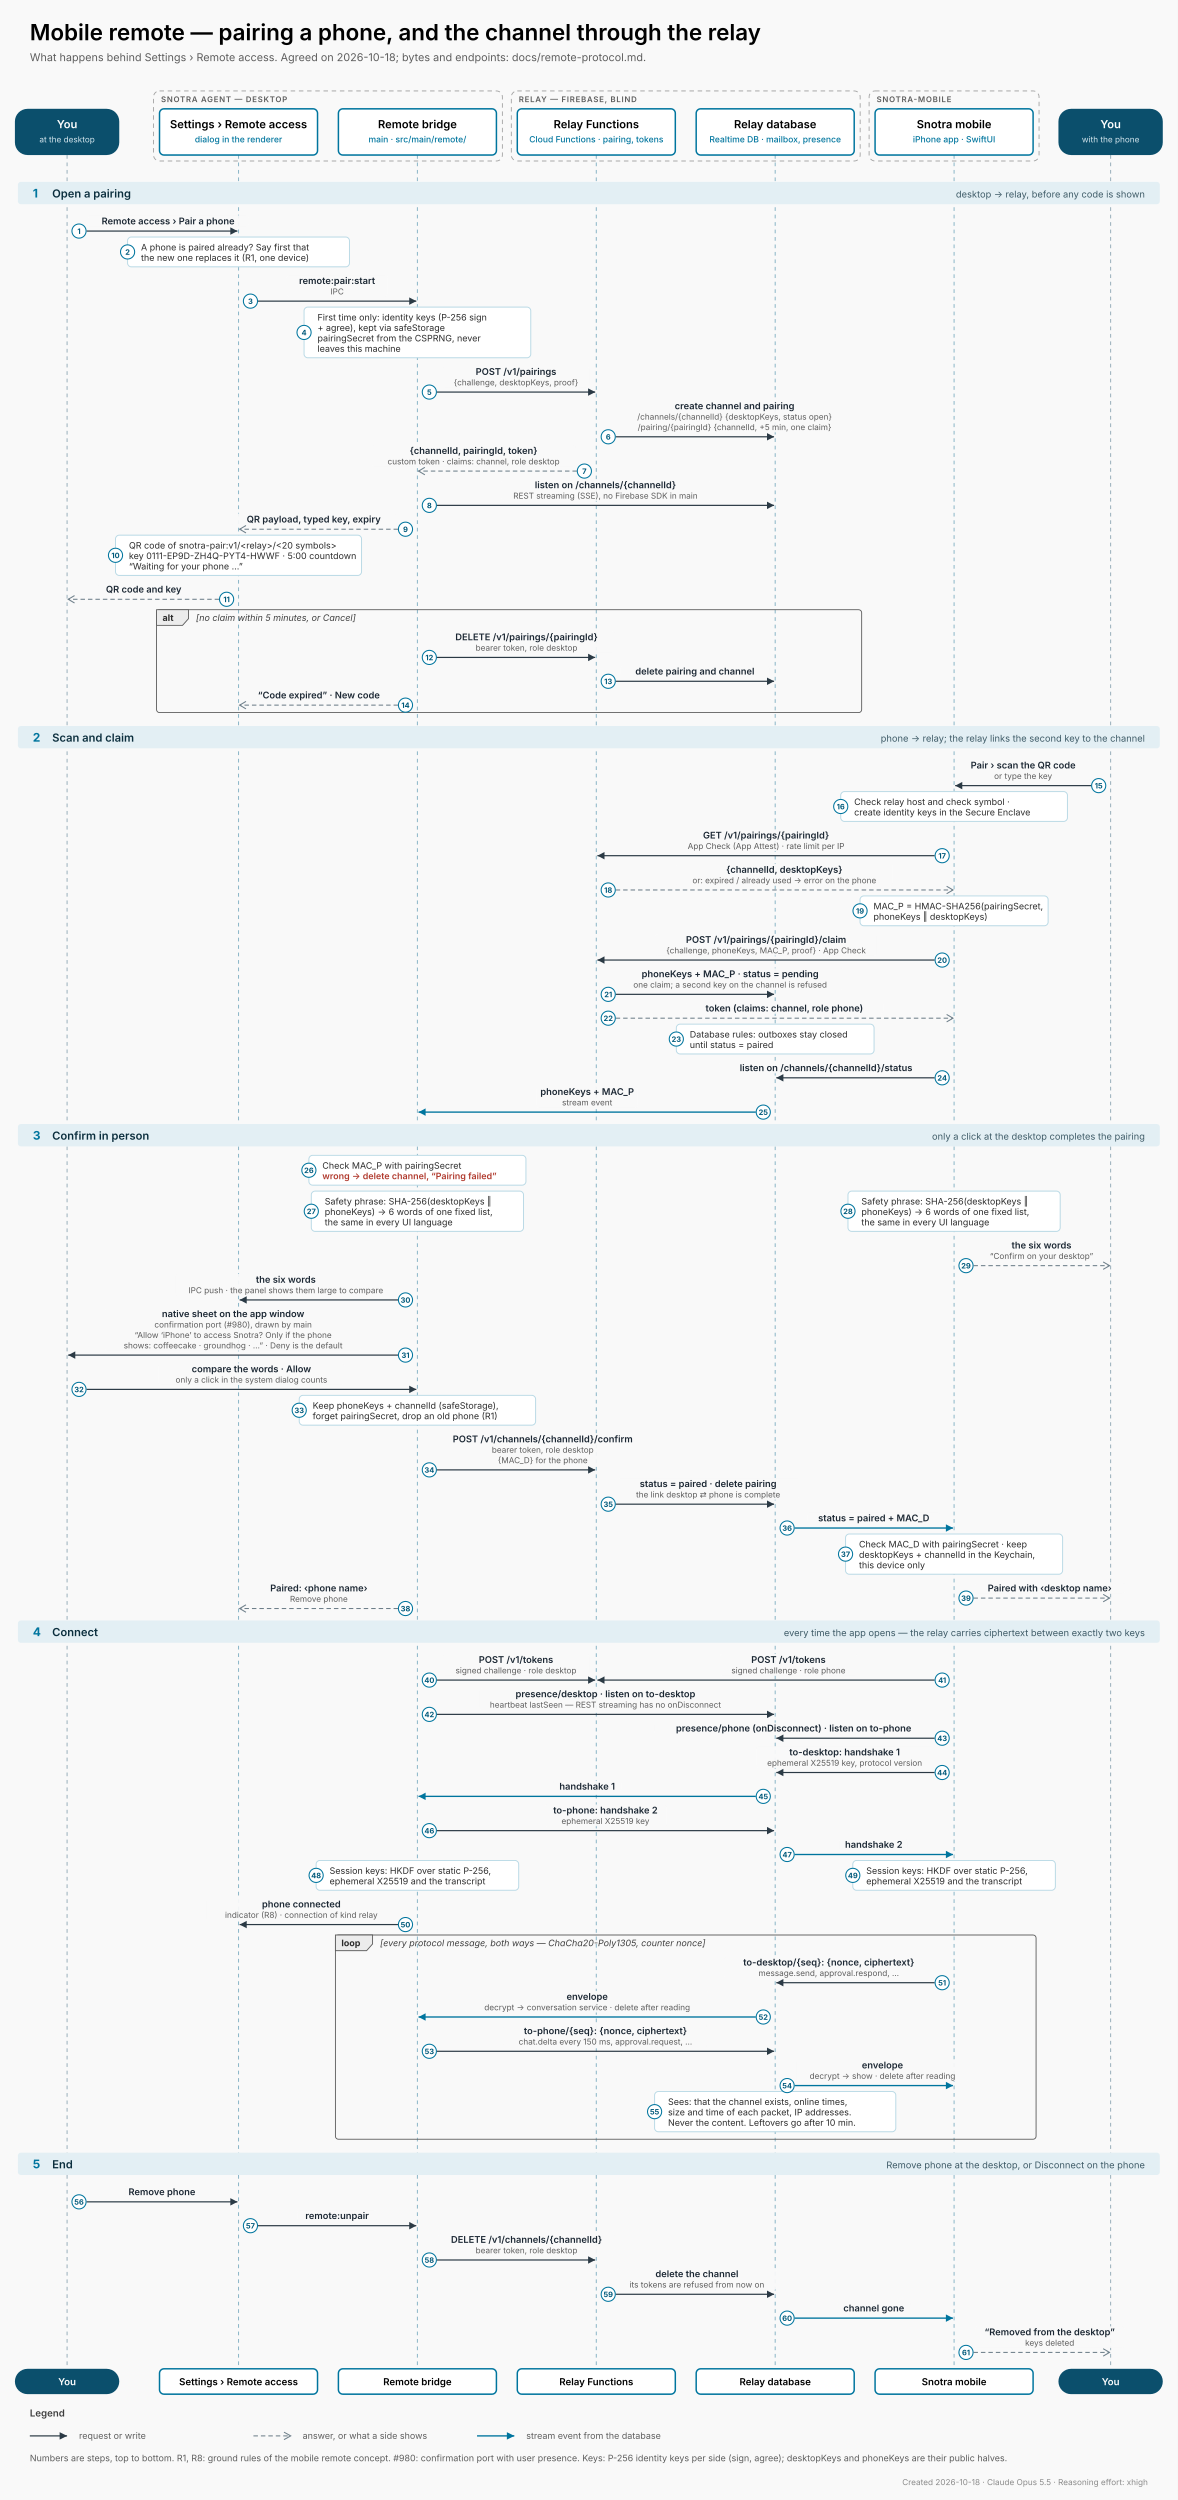
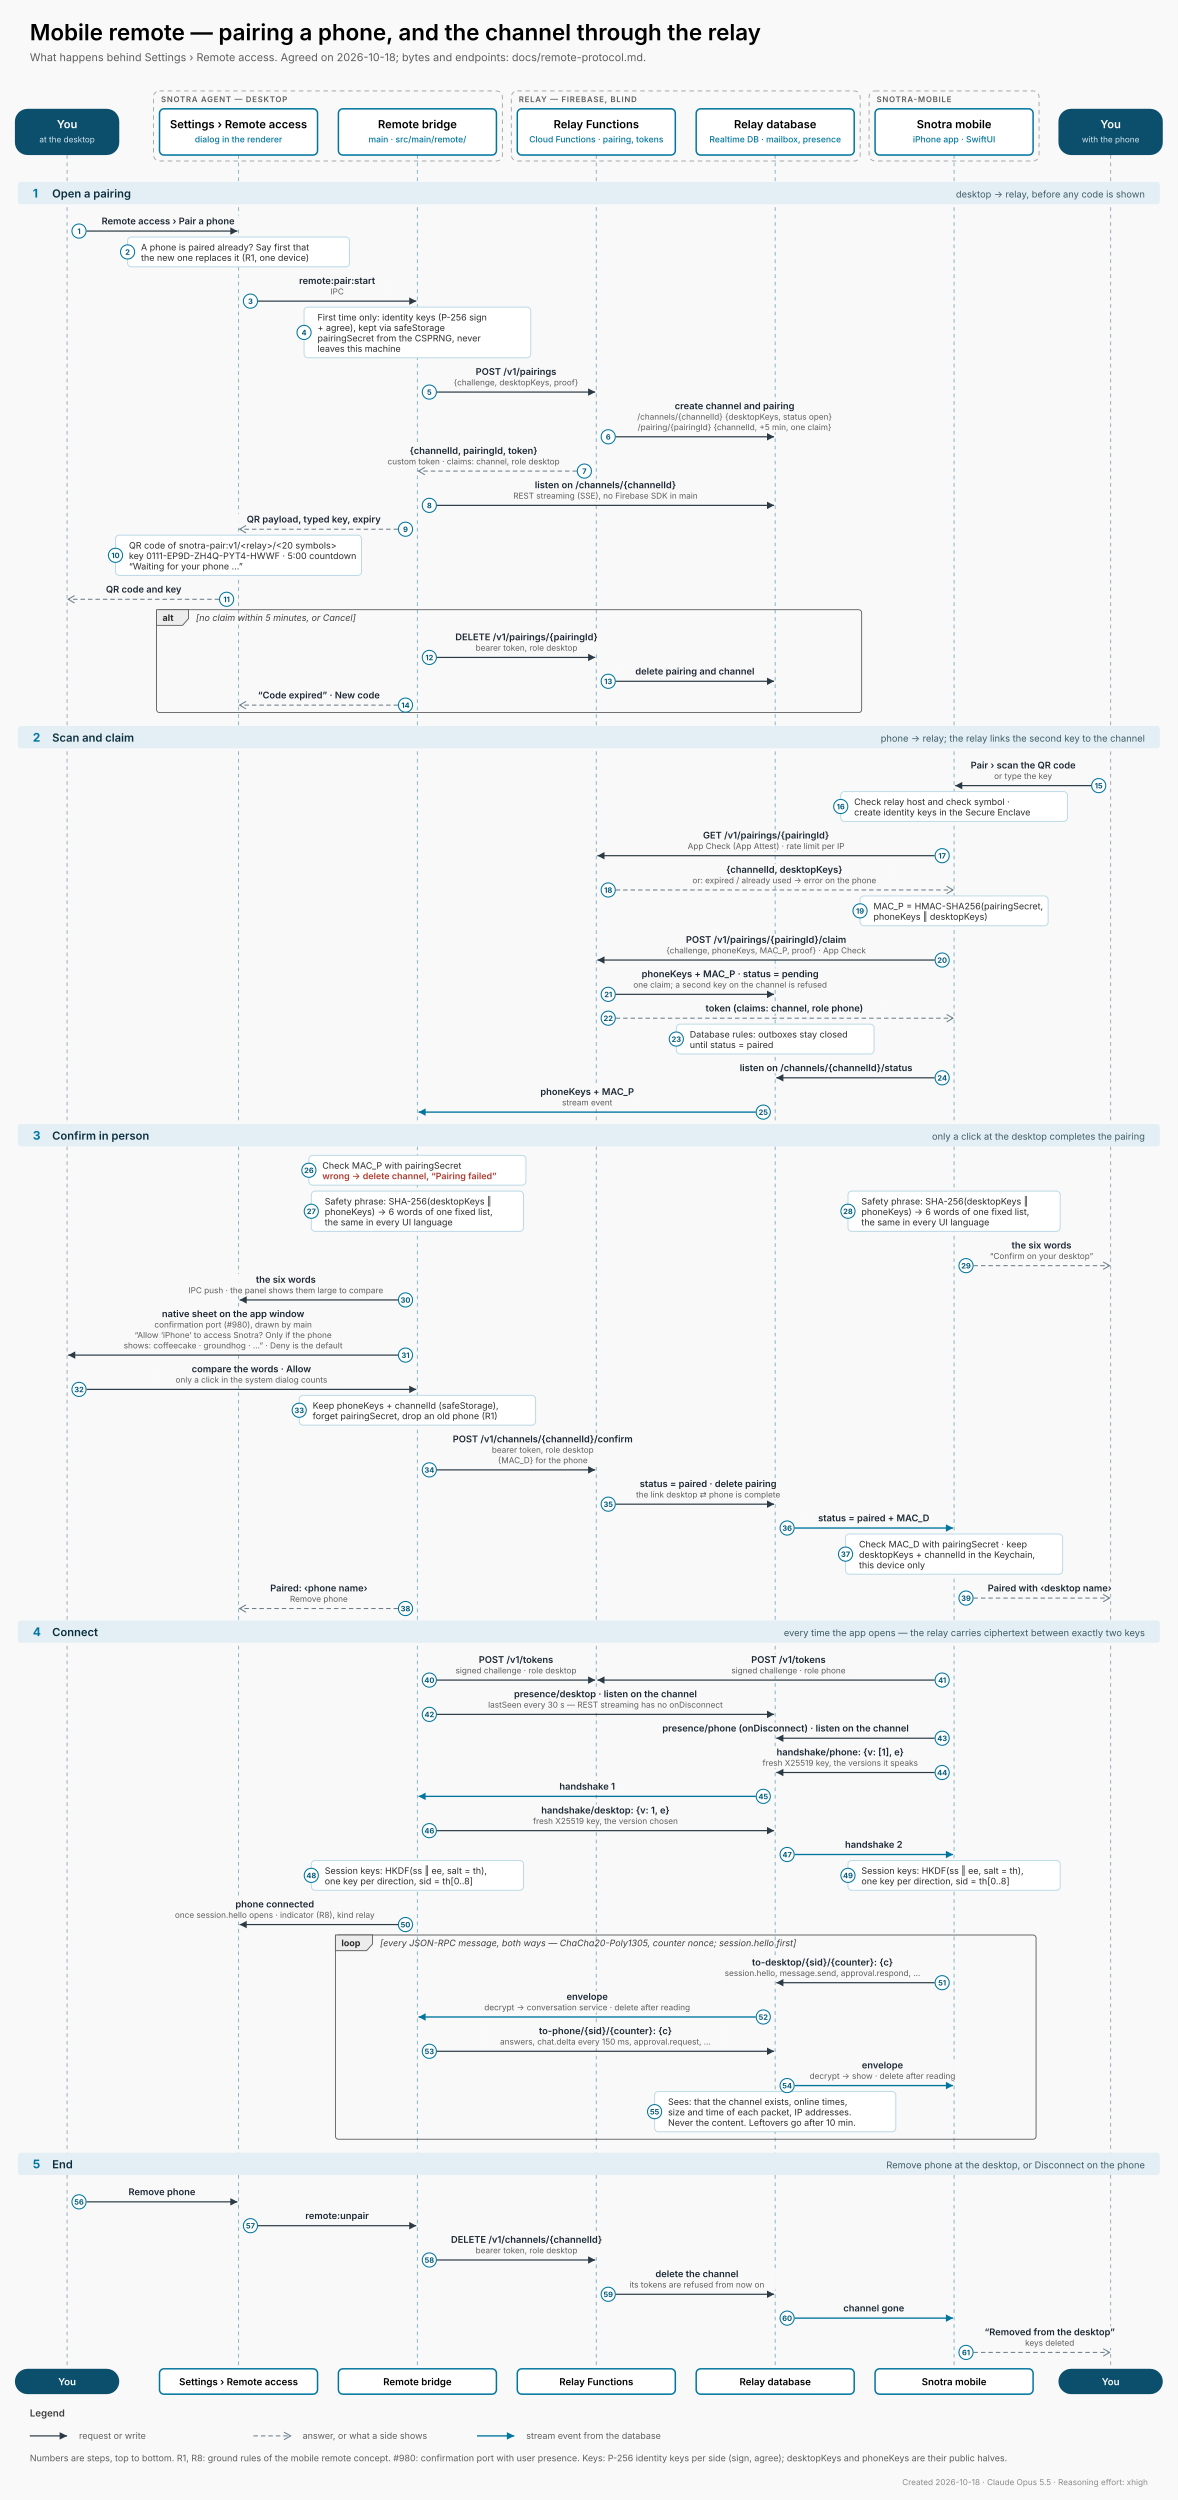
<svg xmlns="http://www.w3.org/2000/svg" viewBox="0 0 1580 3354" width="1580" height="3354" role="img" aria-labelledby="title desc">
  <style>
      text { font-family: Inter, -apple-system, BlinkMacSystemFont, "Segoe UI", sans-serif; }
      .canvas { fill: #F9F9F9; }
      .page-title { fill: #000000; font-size: 30px; font-weight: 600; }
      .page-sub { fill: #5C5C5C; font-size: 14.5px; }
      .group { fill: none; stroke: #A3A3A3; stroke-width: 1.2; stroke-dasharray: 6 5; }
      .group-l { fill: #5C5C5C; font-size: 10.5px; font-weight: 600; letter-spacing: 1px; }
      .hdr { fill: #FFFFFF; stroke: #00759E; stroke-width: 2; }
      .hdr-p { fill: #0B4F6C; }
      .hdr-n { fill: #000000; font-size: 15px; font-weight: 600; text-anchor: middle; }
      .hdr-s { fill: #00759E; font-size: 11.5px; font-weight: 500; text-anchor: middle; }
      .hdr-pn { fill: #FFFFFF; font-size: 15px; font-weight: 600; text-anchor: middle; }
      .hdr-ps { fill: #D5E6EE; font-size: 11px; text-anchor: middle; }
      .hdr-small { font-size: 13px; }
      .life { stroke: #8FB8C9; stroke-width: 1.4; stroke-dasharray: 5 5; }
      .life-p { stroke: #9DB2BD; }
      .phase { fill: #E3EFF4; }
      .phase-n { fill: #00759E; font-size: 16px; font-weight: 700; }
      .phase-t { fill: #0B2E3D; font-size: 15px; font-weight: 600; }
      .phase-s { fill: #3D5A66; font-size: 12.5px; }
      .m-req { stroke: #2B3A45; stroke-width: 1.6; }
      .m-ret { stroke: #6E7F8A; stroke-width: 1.4; stroke-dasharray: 6 4; fill: none; }
      .m-evt { stroke: #00759E; stroke-width: 1.8; }
      .m-prop { stroke: #B26B00; stroke-width: 1.6; stroke-dasharray: 6 4; }
      .m-err { stroke: #C0392B; stroke-width: 1.6; }
      .head-open { stroke-dasharray: none; fill: none; }
      .m-req-head { fill: #2B3A45; }
      .m-evt-head { fill: #00759E; }
      .m-prop-head { fill: #B26B00; }
      .m-err-head { fill: #C0392B; }
      .label-bg { fill: #F9F9F9; opacity: 0.94; }
      .lbl { fill: #1B2733; font-size: 12.5px; font-weight: 600; }
      .lbl-sub { fill: #5C5C5C; font-size: 11px; }
      .lbl-prop { fill: #9A5C00; font-size: 11px; font-weight: 600; }
      .note { fill: #FFFFFF; stroke: #B9D9E5; stroke-width: 1.3; }
      .note-prop { fill: #FFF7EA; stroke: #D08A1E; stroke-dasharray: 5 3; }
      .note-t { fill: #2B2B2B; font-size: 12px; }
      .note-err { fill: #B03A2E; font-size: 12px; font-weight: 600; }
      .note-prop-t { fill: #9A5C00; font-size: 12px; font-weight: 600; }
      .prop-pill { fill: #FFF7EA; stroke: #D08A1E; stroke-width: 1; }
      .prop-tag { fill: #B26B00; font-size: 8.5px; font-weight: 700; letter-spacing: 0.8px; }
      .badge { fill: #FFFFFF; stroke: #00759E; stroke-width: 1.4; }
      .badge-prop { stroke: #D08A1E; }
      .badge-err { stroke: #C0392B; }
      .badge-n { fill: #00597A; font-size: 10px; font-weight: 700; text-anchor: middle; }
      .frame { fill: none; stroke: #5C5C5C; stroke-width: 1.2; }
      .frame-tag { fill: #ECECEC; stroke: #5C5C5C; stroke-width: 1.2; }
      .frame-k { fill: #2B2B2B; font-size: 12px; font-weight: 700; }
      .frame-g { fill: #3D3D3D; font-size: 12px; font-style: italic; }
      .legend-h { fill: #3D3D3D; font-size: 13px; font-weight: 600; }
      .legend-t { fill: #5C5C5C; font-size: 12px; }
      .stamp { fill: #8A8A8A; font-size: 11px; text-anchor: end; }
  </style>
  <rect class="canvas" x="0" y="0" width="1580" height="3354" />
  <text class="page-title" x="40" y="54">Mobile remote — pairing a phone, and the channel through the relay</text>
  <text class="page-sub" x="40" y="82">What happens behind Settings › Remote access. Agreed on 2026-10-18; bytes and endpoints: docs/remote-protocol.md.</text>
  <rect class="group" x="206" y="122" width="468" height="94" rx="8" />
  <text class="group-l" x="216" y="137">SNOTRA AGENT — DESKTOP</text>
  <rect class="group" x="686" y="122" width="468" height="94" rx="8" />
  <text class="group-l" x="696" y="137">RELAY — FIREBASE, BLIND</text>
  <rect class="group" x="1166" y="122" width="228" height="94" rx="8" />
  <text class="group-l" x="1176" y="137">SNOTRA-MOBILE</text>
  <line class="life life-p" x1="90" y1="208" x2="90" y2="3178" />
  <line class="life" x1="320" y1="208" x2="320" y2="3178" />
  <line class="life" x1="560" y1="208" x2="560" y2="3178" />
  <line class="life" x1="800" y1="208" x2="800" y2="3178" />
  <line class="life" x1="1040" y1="208" x2="1040" y2="3178" />
  <line class="life" x1="1280" y1="208" x2="1280" y2="3178" />
  <line class="life life-p" x1="1490" y1="208" x2="1490" y2="3178" />
  <rect class="frame" x="210" y="818" width="946" height="138" rx="4" />
  <path class="frame-tag" d="M210 818 h42.88 v12 l-8 9 h-34.88 z" />
  <rect class="frame" x="450" y="2596" width="940" height="274" rx="4" />
  <path class="frame-tag" d="M450 2596 h49.84 v12 l-8 9 h-41.84 z" />
  <rect class="hdr-p" x="20" y="146" width="140" height="62" rx="17" />
  <text class="hdr-pn" x="90" y="172">You</text>
  <text class="hdr-ps" x="90" y="191">at the desktop</text>
  <rect class="hdr" x="214" y="146" width="212" height="62" rx="6" />
  <text class="hdr-n" x="320" y="172">Settings › Remote access</text>
  <text class="hdr-s" x="320" y="191">dialog in the renderer</text>
  <rect class="hdr" x="454" y="146" width="212" height="62" rx="6" />
  <text class="hdr-n" x="560" y="172">Remote bridge</text>
  <text class="hdr-s" x="560" y="191">main · src/main/remote/</text>
  <rect class="hdr" x="694" y="146" width="212" height="62" rx="6" />
  <text class="hdr-n" x="800" y="172">Relay Functions</text>
  <text class="hdr-s" x="800" y="191">Cloud Functions · pairing, tokens</text>
  <rect class="hdr" x="934" y="146" width="212" height="62" rx="6" />
  <text class="hdr-n" x="1040" y="172">Relay database</text>
  <text class="hdr-s" x="1040" y="191">Realtime DB · mailbox, presence</text>
  <rect class="hdr" x="1174" y="146" width="212" height="62" rx="6" />
  <text class="hdr-n" x="1280" y="172">Snotra mobile</text>
  <text class="hdr-s" x="1280" y="191">iPhone app · SwiftUI</text>
  <rect class="hdr-p" x="1420" y="146" width="140" height="62" rx="17" />
  <text class="hdr-pn" x="1490" y="172">You</text>
  <text class="hdr-ps" x="1490" y="191">with the phone</text>
  <rect class="phase" x="24" y="244" width="1532" height="30" rx="4" />
  <text class="phase-n" x="44" y="265">1</text>
  <text class="phase-t" x="70" y="265">Open a pairing</text>
  <text class="phase-s" x="1536" y="265" text-anchor="end">desktop → relay, before any code is shown</text>
  <line class="m-req" x1="116" y1="310" x2="318.5" y2="310" />
  <polygon class="head m-req-head" points="318.5,310 309,305 309,315" />
  <rect class="label-bg" x="118" y="289" width="215" height="15" rx="3" />
  <text class="lbl" x="225.5" y="301" text-anchor="middle">Remote access › Pair a phone</text>
  <rect class="note" x="171.16" y="318" width="297.68" height="40" rx="5" />
  <text class="note-t" x="189.16" y="336">A phone is paired already? Say first that</text>
  <text class="note-t" x="189.16" y="350">the new one replaces it (R1, one device)</text>
  <line class="m-req" x1="346" y1="404" x2="558.5" y2="404" />
  <polygon class="head m-req-head" points="558.5,404 549,399 549,409" />
  <rect class="label-bg" x="384.625" y="369" width="135.25" height="29" rx="3" />
  <text class="lbl" x="452.25" y="381" text-anchor="middle">remote:pair:start</text>
  <text class="lbl-sub" x="452.25" y="395" text-anchor="middle">IPC</text>
  <rect class="note" x="407.92" y="412" width="304.16" height="68" rx="5" />
  <text class="note-t" x="425.92" y="430">First time only: identity keys (P-256 sign</text>
  <text class="note-t" x="425.92" y="444">+ agree), kept via safeStorage</text>
  <text class="note-t" x="425.92" y="458">pairingSecret from the CSPRNG, never</text>
  <text class="note-t" x="425.92" y="472">leaves this machine</text>
  <line class="m-req" x1="586" y1="526" x2="798.5" y2="526" />
  <polygon class="head m-req-head" points="798.5,526 789,521 789,531" />
  <rect class="label-bg" x="594.18" y="491" width="196.14" height="29" rx="3" />
  <text class="lbl" x="692.25" y="503" text-anchor="middle">POST /v1/pairings</text>
  <text class="lbl-sub" x="692.25" y="517" text-anchor="middle">{challenge, desktopKeys, proof}</text>
  <line class="m-req" x1="826" y1="586" x2="1038.5" y2="586" />
  <polygon class="head m-req-head" points="1038.5,586 1029,581 1029,591" />
  <rect class="label-bg" x="828" y="537" width="314.94" height="43" rx="3" />
  <text class="lbl" x="985.47" y="549" text-anchor="middle">create channel and pairing</text>
  <text class="lbl-sub" x="985.47" y="563" text-anchor="middle">/channels/{channelId} {desktopKeys, status open}</text>
  <text class="lbl-sub" x="985.47" y="577" text-anchor="middle">/pairing/{pairingId} {channelId, +5 min, one claim}</text>
  <line class="m-ret" x1="774" y1="632" x2="561.5" y2="632" />
  <polyline class="m-ret head-open" points="570,627 561.5,632 570,637" />
  <rect class="label-bg" x="498.64" y="597" width="273.36" height="29" rx="3" />
  <text class="lbl" x="635.32" y="609" text-anchor="middle">{channelId, pairingId, token}</text>
  <text class="lbl-sub" x="635.32" y="623" text-anchor="middle">custom token · claims: channel, role desktop</text>
  <line class="m-req" x1="586" y1="678" x2="1038.5" y2="678" />
  <polygon class="head m-req-head" points="1038.5,678 1029,673 1029,683" />
  <rect class="label-bg" x="672.6" y="643" width="279.3" height="29" rx="3" />
  <text class="lbl" x="812.25" y="655" text-anchor="middle">listen on /channels/{channelId}</text>
  <text class="lbl-sub" x="812.25" y="669" text-anchor="middle">REST streaming (SSE), no Firebase SDK in main</text>
  <line class="m-ret" x1="534" y1="710" x2="321.5" y2="710" />
  <polyline class="m-ret head-open" points="330,705 321.5,710 330,715" />
  <rect class="label-bg" x="309.75" y="689" width="222.25" height="15" rx="3" />
  <text class="lbl" x="420.875" y="701" text-anchor="middle">QR payload, typed key, expiry</text>
  <rect class="note" x="154.96" y="718" width="330.08" height="54" rx="5" />
  <text class="note-t" x="172.96" y="736">QR code of snotra-pair:v1/&lt;relay&gt;/&lt;20 symbols&gt;</text>
  <text class="note-t" x="172.96" y="750">key 0111-EP9D-ZH4Q-PYT4-HWWF · 5:00 countdown</text>
  <text class="note-t" x="172.96" y="764">“Waiting for your phone …”</text>
  <line class="m-ret" x1="294" y1="804" x2="91.5" y2="804" />
  <polyline class="m-ret head-open" points="100,799 91.5,804 100,809" />
  <rect class="label-bg" x="132.375" y="783" width="120.75" height="15" rx="3" />
  <text class="lbl" x="192.75" y="795" text-anchor="middle">QR code and key</text>
  <line class="m-req" x1="586" y1="882" x2="798.5" y2="882" />
  <polygon class="head m-req-head" points="798.5,882 789,877 789,887" />
  <rect class="label-bg" x="588" y="847" width="236.75" height="29" rx="3" />
  <text class="lbl" x="706.375" y="859" text-anchor="middle">DELETE /v1/pairings/{pairingId}</text>
  <text class="lbl-sub" x="706.375" y="873" text-anchor="middle">bearer token, role desktop</text>
  <line class="m-req" x1="826" y1="914" x2="1038.5" y2="914" />
  <polygon class="head m-req-head" points="1038.5,914 1029,909 1029,919" />
  <rect class="label-bg" x="832" y="893" width="200.5" height="15" rx="3" />
  <text class="lbl" x="932.25" y="905" text-anchor="middle">delete pairing and channel</text>
  <line class="m-ret" x1="534" y1="946" x2="321.5" y2="946" />
  <polyline class="m-ret head-open" points="330,941 321.5,946 330,951" />
  <rect class="label-bg" x="331.125" y="925" width="193.25" height="15" rx="3" />
  <text class="lbl" x="427.75" y="937" text-anchor="middle">“Code expired” · New code</text>
  <text class="frame-k" x="218" y="833">alt</text>
  <text class="frame-g" x="262.88" y="833">[no claim within 5 minutes, or Cancel]</text>
  <rect class="phase" x="24" y="974" width="1532" height="30" rx="4" />
  <text class="phase-n" x="44" y="995">2</text>
  <text class="phase-t" x="70" y="995">Scan and claim</text>
  <text class="phase-s" x="1536" y="995" text-anchor="end">phone → relay; the relay links the second key to the channel</text>
  <line class="m-req" x1="1464" y1="1054" x2="1281.5" y2="1054" />
  <polygon class="head m-req-head" points="1281.5,1054 1291,1049 1291,1059" />
  <rect class="label-bg" x="1283.25" y="1019" width="178.75" height="29" rx="3" />
  <text class="lbl" x="1372.625" y="1031" text-anchor="middle">Pair › scan the QR code</text>
  <text class="lbl-sub" x="1372.625" y="1045" text-anchor="middle">or type the key</text>
  <rect class="note" x="1127.92" y="1062" width="304.16" height="40" rx="5" />
  <text class="note-t" x="1145.92" y="1080">Check relay host and check symbol ·</text>
  <text class="note-t" x="1145.92" y="1094">create identity keys in the Secure Enclave</text>
  <line class="m-req" x1="1254" y1="1148" x2="801.5" y2="1148" />
  <polygon class="head m-req-head" points="801.5,1148 811,1143 811,1153" />
  <rect class="label-bg" x="897.01" y="1113" width="261.48" height="29" rx="3" />
  <text class="lbl" x="1027.75" y="1125" text-anchor="middle">GET /v1/pairings/{pairingId}</text>
  <text class="lbl-sub" x="1027.75" y="1139" text-anchor="middle">App Check (App Attest) · rate limit per IP</text>
  <line class="m-ret" x1="826" y1="1194" x2="1278.5" y2="1194" />
  <polyline class="m-ret head-open" points="1270,1189 1278.5,1194 1270,1199" />
  <rect class="label-bg" x="906.66" y="1159" width="291.18" height="29" rx="3" />
  <text class="lbl" x="1052.25" y="1171" text-anchor="middle">{channelId, desktopKeys}</text>
  <text class="lbl-sub" x="1052.25" y="1185" text-anchor="middle">or: expired / already used → error on the phone</text>
  <rect class="note" x="1153.84" y="1202" width="252.32" height="40" rx="5" />
  <text class="note-t" x="1171.84" y="1220">MAC_P = HMAC-SHA256(pairingSecret,</text>
  <text class="note-t" x="1171.84" y="1234">  phoneKeys ‖ desktopKeys)</text>
  <line class="m-req" x1="1254" y1="1288" x2="801.5" y2="1288" />
  <polygon class="head m-req-head" points="801.5,1288 811,1283 811,1293" />
  <rect class="label-bg" x="879.19" y="1253" width="297.12" height="29" rx="3" />
  <text class="lbl" x="1027.75" y="1265" text-anchor="middle">POST /v1/pairings/{pairingId}/claim</text>
  <text class="lbl-sub" x="1027.75" y="1279" text-anchor="middle">{challenge, phoneKeys, MAC_P, proof} · App Check</text>
  <line class="m-req" x1="826" y1="1334" x2="1038.5" y2="1334" />
  <polygon class="head m-req-head" points="1038.5,1334 1029,1329 1029,1339" />
  <rect class="label-bg" x="828" y="1299" width="303.06" height="29" rx="3" />
  <text class="lbl" x="979.53" y="1311" text-anchor="middle">phoneKeys + MAC_P · status = pending</text>
  <text class="lbl-sub" x="979.53" y="1325" text-anchor="middle">one claim; a second key on the channel is refused</text>
  <line class="m-ret" x1="826" y1="1366" x2="1278.5" y2="1366" />
  <polyline class="m-ret head-open" points="1270,1361 1278.5,1366 1270,1371" />
  <rect class="label-bg" x="919.375" y="1345" width="265.75" height="15" rx="3" />
  <text class="lbl" x="1052.25" y="1357" text-anchor="middle">token (claims: channel, role phone)</text>
  <rect class="note" x="907.36" y="1374" width="265.28" height="40" rx="5" />
  <text class="note-t" x="925.36" y="1392">Database rules: outboxes stay closed</text>
  <text class="note-t" x="925.36" y="1406">until status = paired</text>
  <line class="m-req" x1="1254" y1="1446" x2="1041.5" y2="1446" />
  <polygon class="head m-req-head" points="1041.5,1446 1051,1441 1051,1451" />
  <rect class="label-bg" x="964.5" y="1425" width="287.5" height="15" rx="3" />
  <text class="lbl" x="1108.25" y="1437" text-anchor="middle">listen on /channels/{channelId}/status</text>
  <line class="m-evt" x1="1014" y1="1492" x2="561.5" y2="1492" />
  <polygon class="head m-evt-head" points="561.5,1492 571,1487 571,1497" />
  <rect class="label-bg" x="720.125" y="1457" width="135.25" height="29" rx="3" />
  <text class="lbl" x="787.75" y="1469" text-anchor="middle">phoneKeys + MAC_P</text>
  <text class="lbl-sub" x="787.75" y="1483" text-anchor="middle">stream event</text>
  <rect class="phase" x="24" y="1508" width="1532" height="30" rx="4" />
  <text class="phase-n" x="44" y="1529">3</text>
  <text class="phase-t" x="70" y="1529">Confirm in person</text>
  <text class="phase-s" x="1536" y="1529" text-anchor="end">only a click at the desktop completes the pairing</text>
  <rect class="note" x="414.4" y="1550" width="291.2" height="40" rx="5" />
  <text class="note-t" x="432.4" y="1568">Check MAC_P with pairingSecret</text>
  <text class="note-err" x="432.4" y="1582">wrong → delete channel, “Pairing failed”</text>
  <rect class="note" x="417.64" y="1598" width="284.72" height="54" rx="5" />
  <text class="note-t" x="435.64" y="1616">Safety phrase: SHA-256(desktopKeys ‖</text>
  <text class="note-t" x="435.64" y="1630">phoneKeys) → 6 words of one fixed list,</text>
  <text class="note-t" x="435.64" y="1644">the same in every UI language</text>
  <rect class="note" x="1137.64" y="1598" width="284.72" height="54" rx="5" />
  <text class="note-t" x="1155.64" y="1616">Safety phrase: SHA-256(desktopKeys ‖</text>
  <text class="note-t" x="1155.64" y="1630">phoneKeys) → 6 words of one fixed list,</text>
  <text class="note-t" x="1155.64" y="1644">the same in every UI language</text>
  <line class="m-ret" x1="1306" y1="1698" x2="1488.5" y2="1698" />
  <polyline class="m-ret head-open" points="1480,1693 1488.5,1698 1480,1703" />
  <rect class="label-bg" x="1317" y="1663" width="160.5" height="29" rx="3" />
  <text class="lbl" x="1397.25" y="1675" text-anchor="middle">the six words</text>
  <text class="lbl-sub" x="1397.25" y="1689" text-anchor="middle">“Confirm on your desktop”</text>
  <line class="m-req" x1="534" y1="1744" x2="321.5" y2="1744" />
  <polygon class="head m-req-head" points="321.5,1744 331,1739 331,1749" />
  <rect class="label-bg" x="234.88" y="1709" width="297.12" height="29" rx="3" />
  <text class="lbl" x="383.44" y="1721" text-anchor="middle">the six words</text>
  <text class="lbl-sub" x="383.44" y="1735" text-anchor="middle">IPC push · the panel shows them large to compare</text>
  <line class="m-req" x1="534" y1="1818" x2="91.5" y2="1818" />
  <polygon class="head m-req-head" points="91.5,1818 101,1813 101,1823" />
  <rect class="label-bg" x="140.43" y="1755" width="344.64" height="57" rx="3" />
  <text class="lbl" x="312.75" y="1767" text-anchor="middle">native sheet on the app window</text>
  <text class="lbl-sub" x="312.75" y="1781" text-anchor="middle">confirmation port (#980), drawn by main</text>
  <text class="lbl-sub" x="312.75" y="1795" text-anchor="middle">“Allow ‘iPhone’ to access Snotra? Only if the phone</text>
  <text class="lbl-sub" x="312.75" y="1809" text-anchor="middle">shows: coffeecake · groundhog · …” · Deny is the default</text>
  <line class="m-req" x1="116" y1="1864" x2="558.5" y2="1864" />
  <polygon class="head m-req-head" points="558.5,1864 549,1859 549,1869" />
  <rect class="label-bg" x="212.45" y="1829" width="249.6" height="29" rx="3" />
  <text class="lbl" x="337.25" y="1841" text-anchor="middle">compare the words · Allow</text>
  <text class="lbl-sub" x="337.25" y="1855" text-anchor="middle">only a click in the system dialog counts</text>
  <rect class="note" x="401.44" y="1872" width="317.12" height="40" rx="5" />
  <text class="note-t" x="419.44" y="1890">Keep phoneKeys + channelId (safeStorage),</text>
  <text class="note-t" x="419.44" y="1904">forget pairingSecret, drop an old phone (R1)</text>
  <line class="m-req" x1="586" y1="1972" x2="798.5" y2="1972" />
  <polygon class="head m-req-head" points="798.5,1972 789,1967 789,1977" />
  <rect class="label-bg" x="588" y="1923" width="280.25" height="43" rx="3" />
  <text class="lbl" x="728.125" y="1935" text-anchor="middle">POST /v1/channels/{channelId}/confirm</text>
  <text class="lbl-sub" x="728.125" y="1949" text-anchor="middle">bearer token, role desktop</text>
  <text class="lbl-sub" x="728.125" y="1963" text-anchor="middle">{MAC_D} for the phone</text>
  <line class="m-req" x1="826" y1="2018" x2="1038.5" y2="2018" />
  <polygon class="head m-req-head" points="1038.5,2018 1029,2013 1029,2023" />
  <rect class="label-bg" x="828" y="1983" width="244" height="29" rx="3" />
  <text class="lbl" x="950" y="1995" text-anchor="middle">status = paired · delete pairing</text>
  <text class="lbl-sub" x="950" y="2009" text-anchor="middle">the link desktop ⇄ phone is complete</text>
  <line class="m-evt" x1="1066" y1="2050" x2="1278.5" y2="2050" />
  <polygon class="head m-evt-head" points="1278.5,2050 1269,2045 1269,2055" />
  <rect class="label-bg" x="1082.875" y="2029" width="178.75" height="15" rx="3" />
  <text class="lbl" x="1172.25" y="2041" text-anchor="middle">status = paired + MAC_D</text>
  <rect class="note" x="1134.4" y="2058" width="291.2" height="54" rx="5" />
  <text class="note-t" x="1152.4" y="2076">Check MAC_D with pairingSecret · keep</text>
  <text class="note-t" x="1152.4" y="2090">desktopKeys + channelId in the Keychain,</text>
  <text class="note-t" x="1152.4" y="2104">this device only</text>
  <line class="m-ret" x1="534" y1="2158" x2="321.5" y2="2158" />
  <polyline class="m-ret head-open" points="330,2153 321.5,2158 330,2163" />
  <rect class="label-bg" x="349.25" y="2123" width="157" height="29" rx="3" />
  <text class="lbl" x="427.75" y="2135" text-anchor="middle">Paired: ‹phone name›</text>
  <text class="lbl-sub" x="427.75" y="2149" text-anchor="middle">Remove phone</text>
  <line class="m-ret" x1="1306" y1="2144" x2="1488.5" y2="2144" />
  <polyline class="m-ret head-open" points="1480,2139 1488.5,2144 1480,2149" />
  <rect class="label-bg" x="1308" y="2123" width="200.5" height="15" rx="3" />
  <text class="lbl" x="1408.25" y="2135" text-anchor="middle">Paired with ‹desktop name›</text>
  <rect class="phase" x="24" y="2174" width="1532" height="30" rx="4" />
  <text class="phase-n" x="44" y="2195">4</text>
  <text class="phase-t" x="70" y="2195">Connect</text>
  <text class="phase-s" x="1536" y="2195" text-anchor="end">every time the app opens — the relay carries ciphertext between exactly two keys</text>
  <line class="m-req" x1="586" y1="2254" x2="798.5" y2="2254" />
  <polygon class="head m-req-head" points="798.5,2254 789,2249 789,2259" />
  <rect class="label-bg" x="594.18" y="2219" width="196.14" height="29" rx="3" />
  <text class="lbl" x="692.25" y="2231" text-anchor="middle">POST /v1/tokens</text>
  <text class="lbl-sub" x="692.25" y="2245" text-anchor="middle">signed challenge · role desktop</text>
  <line class="m-req" x1="1254" y1="2254" x2="801.5" y2="2254" />
  <polygon class="head m-req-head" points="801.5,2254 811,2249 811,2259" />
  <rect class="label-bg" x="965.62" y="2219" width="184.26" height="29" rx="3" />
  <text class="lbl" x="1057.75" y="2231" text-anchor="middle">POST /v1/tokens</text>
  <text class="lbl-sub" x="1057.75" y="2245" text-anchor="middle">signed challenge · role phone</text>
  <line class="m-req" x1="586" y1="2300" x2="1038.5" y2="2300" />
  <polygon class="head m-req-head" points="1038.5,2300 1029,2295 1029,2305" />
-   <rect class="label-bg" x="642.9" y="2265" width="338.7" height="29" rx="3" />
-   <text class="lbl" x="812.25" y="2277" text-anchor="middle">presence/desktop · listen on to-desktop</text>
-   <text class="lbl-sub" x="812.25" y="2291" text-anchor="middle">heartbeat lastSeen — REST streaming has no onDisconnect</text>
+   <rect class="label-bg" x="639.93" y="2265" width="344.64" height="29" rx="3" />
+   <text class="lbl" x="812.25" y="2277" text-anchor="middle">presence/desktop · listen on the channel</text>
+   <text class="lbl-sub" x="812.25" y="2291" text-anchor="middle">lastSeen every 30 s — REST streaming has no onDisconnect</text>
  <line class="m-req" x1="1254" y1="2332" x2="1041.5" y2="2332" />
  <polygon class="head m-req-head" points="1041.5,2332 1051,2327 1051,2337" />
-   <rect class="label-bg" x="877.5" y="2311" width="374.5" height="15" rx="3" />
-   <text class="lbl" x="1064.75" y="2323" text-anchor="middle">presence/phone (onDisconnect) · listen on to-phone</text>
+   <rect class="label-bg" x="855.75" y="2311" width="396.25" height="15" rx="3" />
+   <text class="lbl" x="1053.875" y="2323" text-anchor="middle">presence/phone (onDisconnect) · listen on the channel</text>
  <line class="m-req" x1="1254" y1="2378" x2="1041.5" y2="2378" />
  <polygon class="head m-req-head" points="1041.5,2378 1051,2373 1051,2383" />
-   <rect class="label-bg" x="1014.28" y="2343" width="237.72" height="29" rx="3" />
-   <text class="lbl" x="1133.14" y="2355" text-anchor="middle">to-desktop: handshake 1</text>
-   <text class="lbl-sub" x="1133.14" y="2369" text-anchor="middle">ephemeral X25519 key, protocol version</text>
+   <rect class="label-bg" x="1002.4" y="2343" width="249.6" height="29" rx="3" />
+   <text class="lbl" x="1127.2" y="2355" text-anchor="middle">handshake/phone: {v: [1], e}</text>
+   <text class="lbl-sub" x="1127.2" y="2369" text-anchor="middle">fresh X25519 key, the versions it speaks</text>
  <line class="m-evt" x1="1014" y1="2410" x2="561.5" y2="2410" />
  <polygon class="head m-evt-head" points="561.5,2410 571,2405 571,2415" />
  <rect class="label-bg" x="741.875" y="2389" width="91.75" height="15" rx="3" />
  <text class="lbl" x="787.75" y="2401" text-anchor="middle">handshake 1</text>
  <line class="m-req" x1="586" y1="2456" x2="1038.5" y2="2456" />
  <polygon class="head m-req-head" points="1038.5,2456 1029,2451 1029,2461" />
-   <rect class="label-bg" x="730.125" y="2421" width="164.25" height="29" rx="3" />
-   <text class="lbl" x="812.25" y="2433" text-anchor="middle">to-phone: handshake 2</text>
-   <text class="lbl-sub" x="812.25" y="2447" text-anchor="middle">ephemeral X25519 key</text>
+   <rect class="label-bg" x="699.33" y="2421" width="225.84" height="29" rx="3" />
+   <text class="lbl" x="812.25" y="2433" text-anchor="middle">handshake/desktop: {v: 1, e}</text>
+   <text class="lbl-sub" x="812.25" y="2447" text-anchor="middle">fresh X25519 key, the version chosen</text>
  <line class="m-evt" x1="1066" y1="2488" x2="1278.5" y2="2488" />
  <polygon class="head m-evt-head" points="1278.5,2488 1269,2483 1269,2493" />
  <rect class="label-bg" x="1126.375" y="2467" width="91.75" height="15" rx="3" />
  <text class="lbl" x="1172.25" y="2479" text-anchor="middle">handshake 2</text>
-   <rect class="note" x="424.12" y="2496" width="271.76" height="40" rx="5" />
-   <text class="note-t" x="442.12" y="2514">Session keys: HKDF over static P-256,</text>
-   <text class="note-t" x="442.12" y="2528">ephemeral X25519 and the transcript</text>
-   <rect class="note" x="1144.12" y="2496" width="271.76" height="40" rx="5" />
-   <text class="note-t" x="1162.12" y="2514">Session keys: HKDF over static P-256,</text>
-   <text class="note-t" x="1162.12" y="2528">ephemeral X25519 and the transcript</text>
+   <rect class="note" x="417.64" y="2496" width="284.72" height="40" rx="5" />
+   <text class="note-t" x="435.64" y="2514">Session keys: HKDF(ss ‖ ee, salt = th),</text>
+   <text class="note-t" x="435.64" y="2528">one key per direction, sid = th[0..8]</text>
+   <rect class="note" x="1137.64" y="2496" width="284.72" height="40" rx="5" />
+   <text class="note-t" x="1155.64" y="2514">Session keys: HKDF(ss ‖ ee, salt = th),</text>
+   <text class="note-t" x="1155.64" y="2528">one key per direction, sid = th[0..8]</text>
  <line class="m-req" x1="534" y1="2582" x2="321.5" y2="2582" />
  <polygon class="head m-req-head" points="321.5,2582 331,2577 331,2587" />
-   <rect class="label-bg" x="276.46" y="2547" width="255.54" height="29" rx="3" />
-   <text class="lbl" x="404.23" y="2559" text-anchor="middle">phone connected</text>
-   <text class="lbl-sub" x="404.23" y="2573" text-anchor="middle">indicator (R8) · connection of kind relay</text>
+   <rect class="label-bg" x="205.18" y="2547" width="326.82" height="29" rx="3" />
+   <text class="lbl" x="368.59" y="2559" text-anchor="middle">phone connected</text>
+   <text class="lbl-sub" x="368.59" y="2573" text-anchor="middle">once session.hello opens · indicator (R8), kind relay</text>
  <line class="m-req" x1="1254" y1="2660" x2="1041.5" y2="2660" />
  <polygon class="head m-req-head" points="1041.5,2660 1051,2655 1051,2665" />
-   <rect class="label-bg" x="971.75" y="2625" width="280.25" height="29" rx="3" />
-   <text class="lbl" x="1111.875" y="2637" text-anchor="middle">to-desktop/{seq}: {nonce, ciphertext}</text>
-   <text class="lbl-sub" x="1111.875" y="2651" text-anchor="middle">message.send, approval.respond, …</text>
+   <rect class="label-bg" x="954.88" y="2625" width="297.12" height="29" rx="3" />
+   <text class="lbl" x="1103.44" y="2637" text-anchor="middle">to-desktop/{sid}/{counter}: {c}</text>
+   <text class="lbl-sub" x="1103.44" y="2651" text-anchor="middle">session.hello, message.send, approval.respond, …</text>
  <line class="m-evt" x1="1014" y1="2706" x2="561.5" y2="2706" />
  <polygon class="head m-evt-head" points="561.5,2706 571,2701 571,2711" />
  <rect class="label-bg" x="624.34" y="2671" width="326.82" height="29" rx="3" />
  <text class="lbl" x="787.75" y="2683" text-anchor="middle">envelope</text>
  <text class="lbl-sub" x="787.75" y="2697" text-anchor="middle">decrypt → conversation service · delete after reading</text>
  <line class="m-req" x1="586" y1="2752" x2="1038.5" y2="2752" />
  <polygon class="head m-req-head" points="1038.5,2752 1029,2747 1029,2757" />
-   <rect class="label-bg" x="675.57" y="2717" width="273.36" height="29" rx="3" />
-   <text class="lbl" x="812.25" y="2729" text-anchor="middle">to-phone/{seq}: {nonce, ciphertext}</text>
-   <text class="lbl-sub" x="812.25" y="2743" text-anchor="middle">chat.delta every 150 ms, approval.request, …</text>
+   <rect class="label-bg" x="648.84" y="2717" width="326.82" height="29" rx="3" />
+   <text class="lbl" x="812.25" y="2729" text-anchor="middle">to-phone/{sid}/{counter}: {c}</text>
+   <text class="lbl-sub" x="812.25" y="2743" text-anchor="middle">answers, chat.delta every 150 ms, approval.request, …</text>
  <line class="m-evt" x1="1066" y1="2798" x2="1278.5" y2="2798" />
  <polygon class="head m-evt-head" points="1278.5,2798 1269,2793 1269,2803" />
  <rect class="label-bg" x="1068" y="2763" width="231.78" height="29" rx="3" />
  <text class="lbl" x="1183.89" y="2775" text-anchor="middle">envelope</text>
  <text class="lbl-sub" x="1183.89" y="2789" text-anchor="middle">decrypt → show · delete after reading</text>
  <rect class="note" x="878.2" y="2806" width="323.6" height="54" rx="5" />
  <text class="note-t" x="896.2" y="2824">Sees: that the channel exists, online times,</text>
  <text class="note-t" x="896.2" y="2838">size and time of each packet, IP addresses.</text>
  <text class="note-t" x="896.2" y="2852">Never the content. Leftovers go after 10 min.</text>
  <text class="frame-k" x="458" y="2611">loop</text>
-   <text class="frame-g" x="509.84" y="2611">[every protocol message, both ways — ChaCha20-Poly1305, counter nonce]</text>
+   <text class="frame-g" x="509.84" y="2611">[every JSON-RPC message, both ways — ChaCha20-Poly1305, counter nonce; session.hello first]</text>
  <rect class="phase" x="24" y="2888" width="1532" height="30" rx="4" />
  <text class="phase-n" x="44" y="2909">5</text>
  <text class="phase-t" x="70" y="2909">End</text>
  <text class="phase-s" x="1536" y="2909" text-anchor="end">Remove phone at the desktop, or Disconnect on the phone</text>
  <line class="m-req" x1="116" y1="2954" x2="318.5" y2="2954" />
  <polygon class="head m-req-head" points="318.5,2954 309,2949 309,2959" />
  <rect class="label-bg" x="167.75" y="2933" width="99" height="15" rx="3" />
  <text class="lbl" x="217.25" y="2945" text-anchor="middle">Remove phone</text>
  <line class="m-req" x1="346" y1="2986" x2="558.5" y2="2986" />
  <polygon class="head m-req-head" points="558.5,2986 549,2981 549,2991" />
  <rect class="label-bg" x="399.125" y="2965" width="106.25" height="15" rx="3" />
  <text class="lbl" x="452.25" y="2977" text-anchor="middle">remote:unpair</text>
  <line class="m-req" x1="586" y1="3032" x2="798.5" y2="3032" />
  <polygon class="head m-req-head" points="798.5,3032 789,3027 789,3037" />
  <rect class="label-bg" x="588" y="2997" width="236.75" height="29" rx="3" />
  <text class="lbl" x="706.375" y="3009" text-anchor="middle">DELETE /v1/channels/{channelId}</text>
  <text class="lbl-sub" x="706.375" y="3023" text-anchor="middle">bearer token, role desktop</text>
  <line class="m-req" x1="826" y1="3078" x2="1038.5" y2="3078" />
  <polygon class="head m-req-head" points="1038.5,3078 1029,3073 1029,3083" />
  <rect class="label-bg" x="828" y="3043" width="213.96" height="29" rx="3" />
  <text class="lbl" x="934.98" y="3055" text-anchor="middle">delete the channel</text>
  <text class="lbl-sub" x="934.98" y="3069" text-anchor="middle">its tokens are refused from now on</text>
  <line class="m-evt" x1="1066" y1="3110" x2="1278.5" y2="3110" />
  <polygon class="head m-evt-head" points="1278.5,3110 1269,3105 1269,3115" />
  <rect class="label-bg" x="1122.75" y="3089" width="99" height="15" rx="3" />
  <text class="lbl" x="1172.25" y="3101" text-anchor="middle">channel gone</text>
  <line class="m-ret" x1="1306" y1="3156" x2="1488.5" y2="3156" />
  <polyline class="m-ret head-open" points="1480,3151 1488.5,3156 1480,3161" />
  <rect class="label-bg" x="1308" y="3121" width="200.5" height="29" rx="3" />
  <text class="lbl" x="1408.25" y="3133" text-anchor="middle">“Removed from the desktop”</text>
  <text class="lbl-sub" x="1408.25" y="3147" text-anchor="middle">keys deleted</text>
  <circle class="badge " cx="106" cy="310" r="9.5" />
  <text class="badge-n" x="106" y="313.8">1</text>
  <circle class="badge " cx="171.16" cy="338" r="9.5" />
  <text class="badge-n" x="171.16" y="341.8">2</text>
  <circle class="badge " cx="336" cy="404" r="9.5" />
  <text class="badge-n" x="336" y="407.8">3</text>
  <circle class="badge " cx="407.92" cy="446" r="9.5" />
  <text class="badge-n" x="407.92" y="449.8">4</text>
  <circle class="badge " cx="576" cy="526" r="9.5" />
  <text class="badge-n" x="576" y="529.8">5</text>
  <circle class="badge " cx="816" cy="586" r="9.5" />
  <text class="badge-n" x="816" y="589.8">6</text>
  <circle class="badge " cx="784" cy="632" r="9.5" />
  <text class="badge-n" x="784" y="635.8">7</text>
  <circle class="badge " cx="576" cy="678" r="9.5" />
  <text class="badge-n" x="576" y="681.8">8</text>
  <circle class="badge " cx="544" cy="710" r="9.5" />
  <text class="badge-n" x="544" y="713.8">9</text>
  <circle class="badge " cx="154.96" cy="745" r="9.5" />
  <text class="badge-n" x="154.96" y="748.8">10</text>
  <circle class="badge " cx="304" cy="804" r="9.5" />
  <text class="badge-n" x="304" y="807.8">11</text>
  <circle class="badge " cx="576" cy="882" r="9.5" />
  <text class="badge-n" x="576" y="885.8">12</text>
  <circle class="badge " cx="816" cy="914" r="9.5" />
  <text class="badge-n" x="816" y="917.8">13</text>
  <circle class="badge " cx="544" cy="946" r="9.5" />
  <text class="badge-n" x="544" y="949.8">14</text>
  <circle class="badge " cx="1474" cy="1054" r="9.5" />
  <text class="badge-n" x="1474" y="1057.8">15</text>
  <circle class="badge " cx="1127.92" cy="1082" r="9.5" />
  <text class="badge-n" x="1127.92" y="1085.8">16</text>
  <circle class="badge " cx="1264" cy="1148" r="9.5" />
  <text class="badge-n" x="1264" y="1151.8">17</text>
  <circle class="badge " cx="816" cy="1194" r="9.5" />
  <text class="badge-n" x="816" y="1197.8">18</text>
  <circle class="badge " cx="1153.84" cy="1222" r="9.5" />
  <text class="badge-n" x="1153.84" y="1225.8">19</text>
  <circle class="badge " cx="1264" cy="1288" r="9.5" />
  <text class="badge-n" x="1264" y="1291.8">20</text>
  <circle class="badge " cx="816" cy="1334" r="9.5" />
  <text class="badge-n" x="816" y="1337.8">21</text>
  <circle class="badge " cx="816" cy="1366" r="9.5" />
  <text class="badge-n" x="816" y="1369.8">22</text>
  <circle class="badge " cx="907.36" cy="1394" r="9.5" />
  <text class="badge-n" x="907.36" y="1397.8">23</text>
  <circle class="badge " cx="1264" cy="1446" r="9.5" />
  <text class="badge-n" x="1264" y="1449.8">24</text>
  <circle class="badge " cx="1024" cy="1492" r="9.5" />
  <text class="badge-n" x="1024" y="1495.8">25</text>
  <circle class="badge " cx="414.4" cy="1570" r="9.5" />
  <text class="badge-n" x="414.4" y="1573.8">26</text>
  <circle class="badge " cx="417.64" cy="1625" r="9.5" />
  <text class="badge-n" x="417.64" y="1628.8">27</text>
  <circle class="badge " cx="1137.64" cy="1625" r="9.5" />
  <text class="badge-n" x="1137.64" y="1628.8">28</text>
  <circle class="badge " cx="1296" cy="1698" r="9.5" />
  <text class="badge-n" x="1296" y="1701.8">29</text>
  <circle class="badge " cx="544" cy="1744" r="9.5" />
  <text class="badge-n" x="544" y="1747.8">30</text>
  <circle class="badge " cx="544" cy="1818" r="9.5" />
  <text class="badge-n" x="544" y="1821.8">31</text>
  <circle class="badge " cx="106" cy="1864" r="9.5" />
  <text class="badge-n" x="106" y="1867.8">32</text>
  <circle class="badge " cx="401.44" cy="1892" r="9.5" />
  <text class="badge-n" x="401.44" y="1895.8">33</text>
  <circle class="badge " cx="576" cy="1972" r="9.5" />
  <text class="badge-n" x="576" y="1975.8">34</text>
  <circle class="badge " cx="816" cy="2018" r="9.5" />
  <text class="badge-n" x="816" y="2021.8">35</text>
  <circle class="badge " cx="1056" cy="2050" r="9.5" />
  <text class="badge-n" x="1056" y="2053.8">36</text>
  <circle class="badge " cx="1134.4" cy="2085" r="9.5" />
  <text class="badge-n" x="1134.4" y="2088.8">37</text>
  <circle class="badge " cx="544" cy="2158" r="9.5" />
  <text class="badge-n" x="544" y="2161.8">38</text>
  <circle class="badge " cx="1296" cy="2144" r="9.5" />
  <text class="badge-n" x="1296" y="2147.8">39</text>
  <circle class="badge " cx="576" cy="2254" r="9.5" />
  <text class="badge-n" x="576" y="2257.8">40</text>
  <circle class="badge " cx="1264" cy="2254" r="9.5" />
  <text class="badge-n" x="1264" y="2257.8">41</text>
  <circle class="badge " cx="576" cy="2300" r="9.5" />
  <text class="badge-n" x="576" y="2303.8">42</text>
  <circle class="badge " cx="1264" cy="2332" r="9.5" />
  <text class="badge-n" x="1264" y="2335.8">43</text>
  <circle class="badge " cx="1264" cy="2378" r="9.5" />
  <text class="badge-n" x="1264" y="2381.8">44</text>
  <circle class="badge " cx="1024" cy="2410" r="9.5" />
  <text class="badge-n" x="1024" y="2413.8">45</text>
  <circle class="badge " cx="576" cy="2456" r="9.5" />
  <text class="badge-n" x="576" y="2459.8">46</text>
  <circle class="badge " cx="1056" cy="2488" r="9.5" />
  <text class="badge-n" x="1056" y="2491.8">47</text>
-   <circle class="badge " cx="424.12" cy="2516" r="9.5" />
-   <text class="badge-n" x="424.12" y="2519.8">48</text>
-   <circle class="badge " cx="1144.12" cy="2516" r="9.5" />
-   <text class="badge-n" x="1144.12" y="2519.8">49</text>
+   <circle class="badge " cx="417.64" cy="2516" r="9.5" />
+   <text class="badge-n" x="417.64" y="2519.8">48</text>
+   <circle class="badge " cx="1137.64" cy="2516" r="9.5" />
+   <text class="badge-n" x="1137.64" y="2519.8">49</text>
  <circle class="badge " cx="544" cy="2582" r="9.5" />
  <text class="badge-n" x="544" y="2585.8">50</text>
  <circle class="badge " cx="1264" cy="2660" r="9.5" />
  <text class="badge-n" x="1264" y="2663.8">51</text>
  <circle class="badge " cx="1024" cy="2706" r="9.5" />
  <text class="badge-n" x="1024" y="2709.8">52</text>
  <circle class="badge " cx="576" cy="2752" r="9.5" />
  <text class="badge-n" x="576" y="2755.8">53</text>
  <circle class="badge " cx="1056" cy="2798" r="9.5" />
  <text class="badge-n" x="1056" y="2801.8">54</text>
  <circle class="badge " cx="878.2" cy="2833" r="9.5" />
  <text class="badge-n" x="878.2" y="2836.8">55</text>
  <circle class="badge " cx="106" cy="2954" r="9.5" />
  <text class="badge-n" x="106" y="2957.8">56</text>
  <circle class="badge " cx="336" cy="2986" r="9.5" />
  <text class="badge-n" x="336" y="2989.8">57</text>
  <circle class="badge " cx="576" cy="3032" r="9.5" />
  <text class="badge-n" x="576" y="3035.8">58</text>
  <circle class="badge " cx="816" cy="3078" r="9.5" />
  <text class="badge-n" x="816" y="3081.8">59</text>
  <circle class="badge " cx="1056" cy="3110" r="9.5" />
  <text class="badge-n" x="1056" y="3113.8">60</text>
  <circle class="badge " cx="1296" cy="3156" r="9.5" />
  <text class="badge-n" x="1296" y="3159.8">61</text>
  <rect class="hdr-p" x="20" y="3178" width="140" height="34" rx="17" />
  <text class="hdr-pn hdr-small" x="90" y="3200">You</text>
  <rect class="hdr" x="214" y="3178" width="212" height="34" rx="6" />
  <text class="hdr-n hdr-small" x="320" y="3200">Settings › Remote access</text>
  <rect class="hdr" x="454" y="3178" width="212" height="34" rx="6" />
  <text class="hdr-n hdr-small" x="560" y="3200">Remote bridge</text>
  <rect class="hdr" x="694" y="3178" width="212" height="34" rx="6" />
  <text class="hdr-n hdr-small" x="800" y="3200">Relay Functions</text>
  <rect class="hdr" x="934" y="3178" width="212" height="34" rx="6" />
  <text class="hdr-n hdr-small" x="1040" y="3200">Relay database</text>
  <rect class="hdr" x="1174" y="3178" width="212" height="34" rx="6" />
  <text class="hdr-n hdr-small" x="1280" y="3200">Snotra mobile</text>
  <rect class="hdr-p" x="1420" y="3178" width="140" height="34" rx="17" />
  <text class="hdr-pn hdr-small" x="1490" y="3200">You</text>
  <text class="legend-h" x="40" y="3242">Legend</text>
  <line class="m-req" x1="40" y1="3268" x2="90" y2="3268" />
  <polygon class="head m-req-head" points="90,3268 80,3263 80,3273" />
  <text class="legend-t" x="106" y="3272">request or write</text>
  <line class="m-ret" x1="340" y1="3268" x2="390" y2="3268" />
  <polyline class="m-ret head-open" points="381,3263 390,3268 381,3273" />
  <text class="legend-t" x="406" y="3272">answer, or what a side shows</text>
  <line class="m-evt" x1="640" y1="3268" x2="690" y2="3268" />
  <polygon class="head m-evt-head" points="690,3268 680,3263 680,3273" />
  <text class="legend-t" x="706" y="3272">stream event from the database</text>
  <text class="legend-t" x="40" y="3302">Numbers are steps, top to bottom. R1, R8: ground rules of the mobile remote concept. #980: confirmation port with user presence. Keys: P-256 identity keys per side (sign, agree); desktopKeys and phoneKeys are their public halves.</text>
  <text class="stamp" x="1540" y="3334">Created 2026-10-18 · Claude Opus 5.5 · Reasoning effort: xhigh</text>
</svg>
